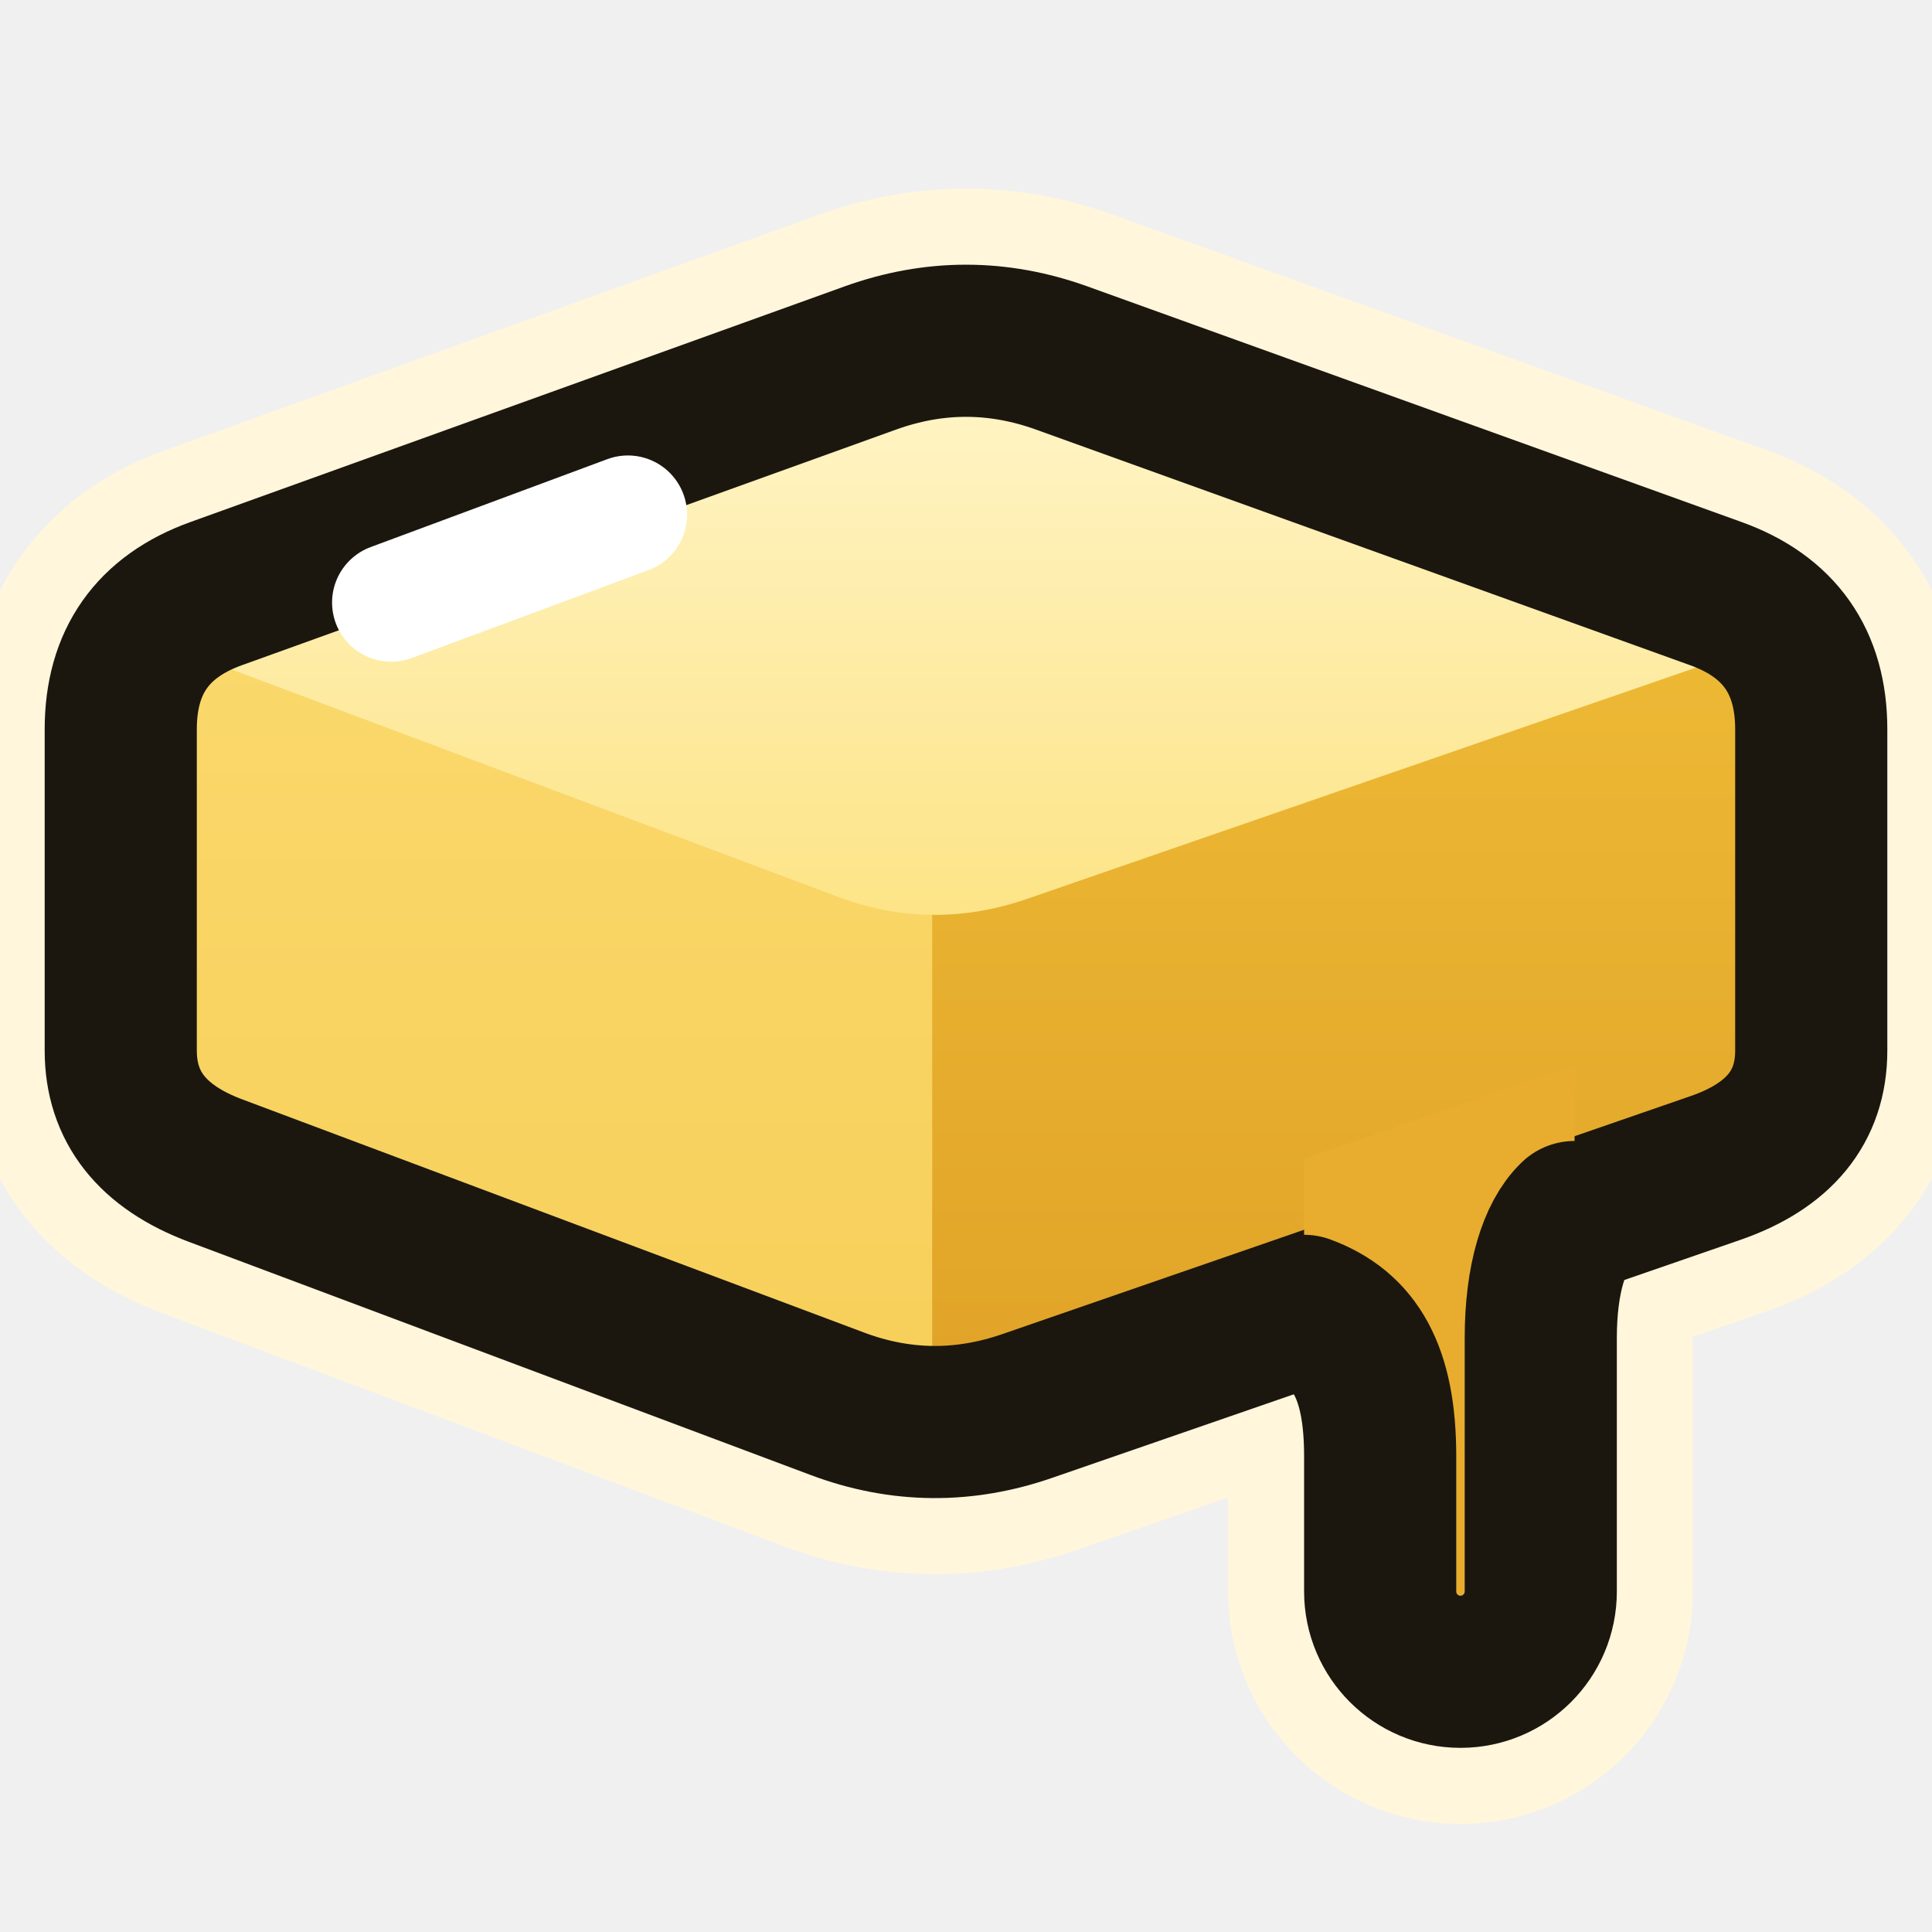
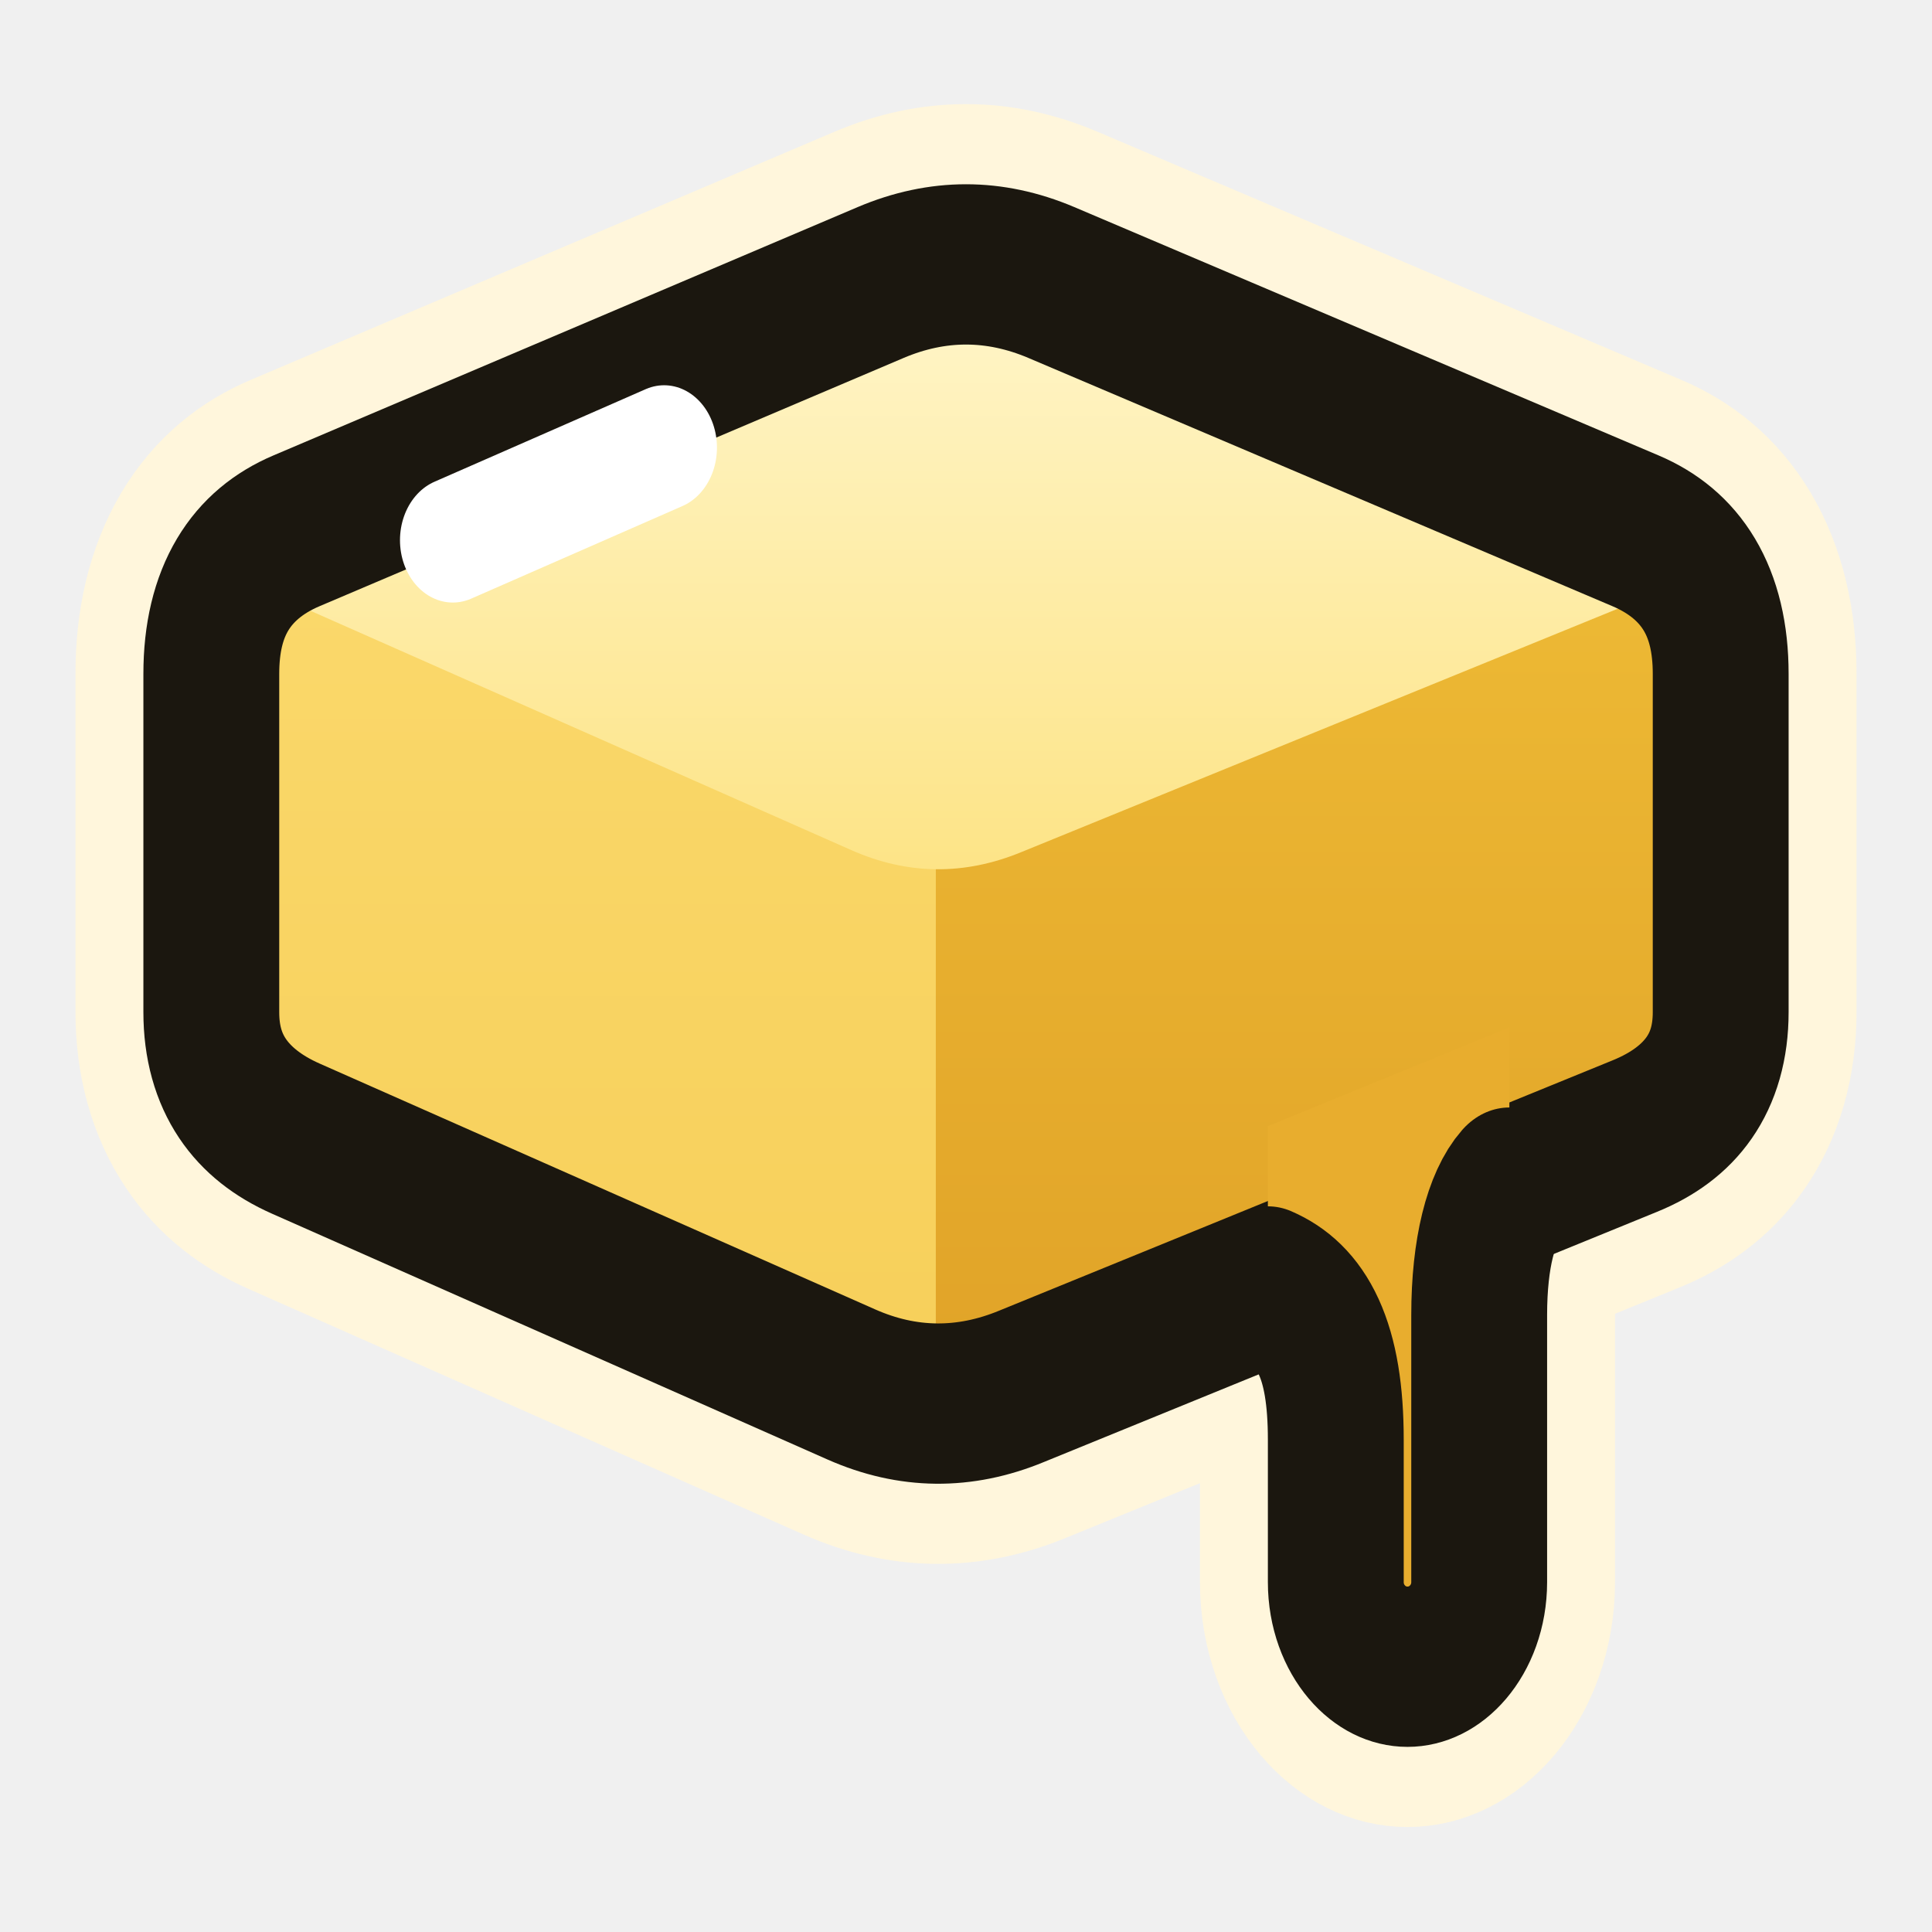
<svg xmlns="http://www.w3.org/2000/svg" viewBox="0 0 128 128">
-   <g transform="translate(64 64) scale(1.12) translate(-64 -62)">
+   <g transform="translate(0 -12) scale(1 1.18)">
    <defs>
      <linearGradient id="t2" x1="0" y1="0" x2="0" y2="1">
        <stop offset="0" stop-color="#fff6cc" />
        <stop offset="1" stop-color="#fde487" />
      </linearGradient>
      <linearGradient id="l2" x1="0" y1="0" x2="0" y2="1">
        <stop offset="0" stop-color="#fde07a" />
        <stop offset="1" stop-color="#f4c74a" />
      </linearGradient>
      <linearGradient id="r2" x1="0" y1="0" x2="0" y2="1">
        <stop offset="0" stop-color="#f2c23a" />
        <stop offset="1" stop-color="#e0a227" />
      </linearGradient>
      <clipPath id="c2">
        <path d="M19.65 37.97 Q14 40 14 46 L14 65 Q14 70 19.6 72.1 L56.4 85.9 Q62 88 67.7 86 L108.3 71.96 Q114 70 114 65 L114 46 Q114 40 108.35 37.97 L69.65 24.03 Q64 22 58.35 24.03 Z" />
      </clipPath>
    </defs>
    <g transform="translate(0 2)" stroke-linejoin="round" stroke-linecap="round">
      <path d="M19.65 37.97 Q14 40 14 46 L14 65 Q14 70 19.6 72.1 L56.4 85.9 Q62 88 67.7 86 L108.3 71.96 Q114 70 114 65 L114 46 Q114 40 108.35 37.97 L69.65 24.03 Q64 22 58.35 24.03 Z" fill="none" stroke="#fff6dc" stroke-width="18" />
      <path d="M84 80.4 C87 81.5 88.5 84 88.5 89 L88.5 97 A4.75 4.75 0 0 0 98 97 L98 82 C98 78.5 98.8 76 100 74.85 L100 70 L84 76 Z" fill="#fff6dc" stroke="#fff6dc" stroke-width="18" />
      <path d="M19.65 37.97 Q14 40 14 46 L14 65 Q14 70 19.6 72.1 L56.4 85.9 Q62 88 67.7 86 L108.3 71.96 Q114 70 114 65 L114 46 Q114 40 108.35 37.97 L69.65 24.03 Q64 22 58.35 24.03 Z" fill="url(#r2)" />
      <g clip-path="url(#c2)">
        <path d="M0 0 L62 0 L62 128 L0 128 Z" fill="url(#l2)" />
      </g>
      <path d="M19.65 37.97 Q14 40 19.6 42.1 L56.4 55.9 Q62 58 67.7 56 L108.3 41.96 Q114 40 108.35 37.97 L69.65 24.03 Q64 22 58.35 24.03 Z" fill="url(#t2)" />
      <path d="M19.65 37.97 Q14 40 14 46 L14 65 Q14 70 19.6 72.1 L56.4 85.9 Q62 88 67.7 86 L108.3 71.96 Q114 70 114 65 L114 46 Q114 40 108.35 37.97 L69.65 24.03 Q64 22 58.35 24.03 Z" fill="none" stroke="#1b170f" stroke-width="9" />
      <path d="M84 80.4 C87 81.5 88.5 84 88.5 89 L88.5 97 A4.75 4.75 0 0 0 98 97 L98 82 C98 78.5 98.8 76 100 74.85 L100 65.85 L84 71.4 Z" fill="#e8ad2e" />
      <path d="M84 80.4 C87 81.5 88.5 84 88.5 89 L88.5 97 A4.75 4.75 0 0 0 98 97 L98 82 C98 78.5 98.8 76 100 74.85" fill="none" stroke="#1b170f" stroke-width="9" />
      <path d="M30 38.5 L44 33.3" stroke="#fff" stroke-width="7" />
    </g>
  </g>
</svg>
